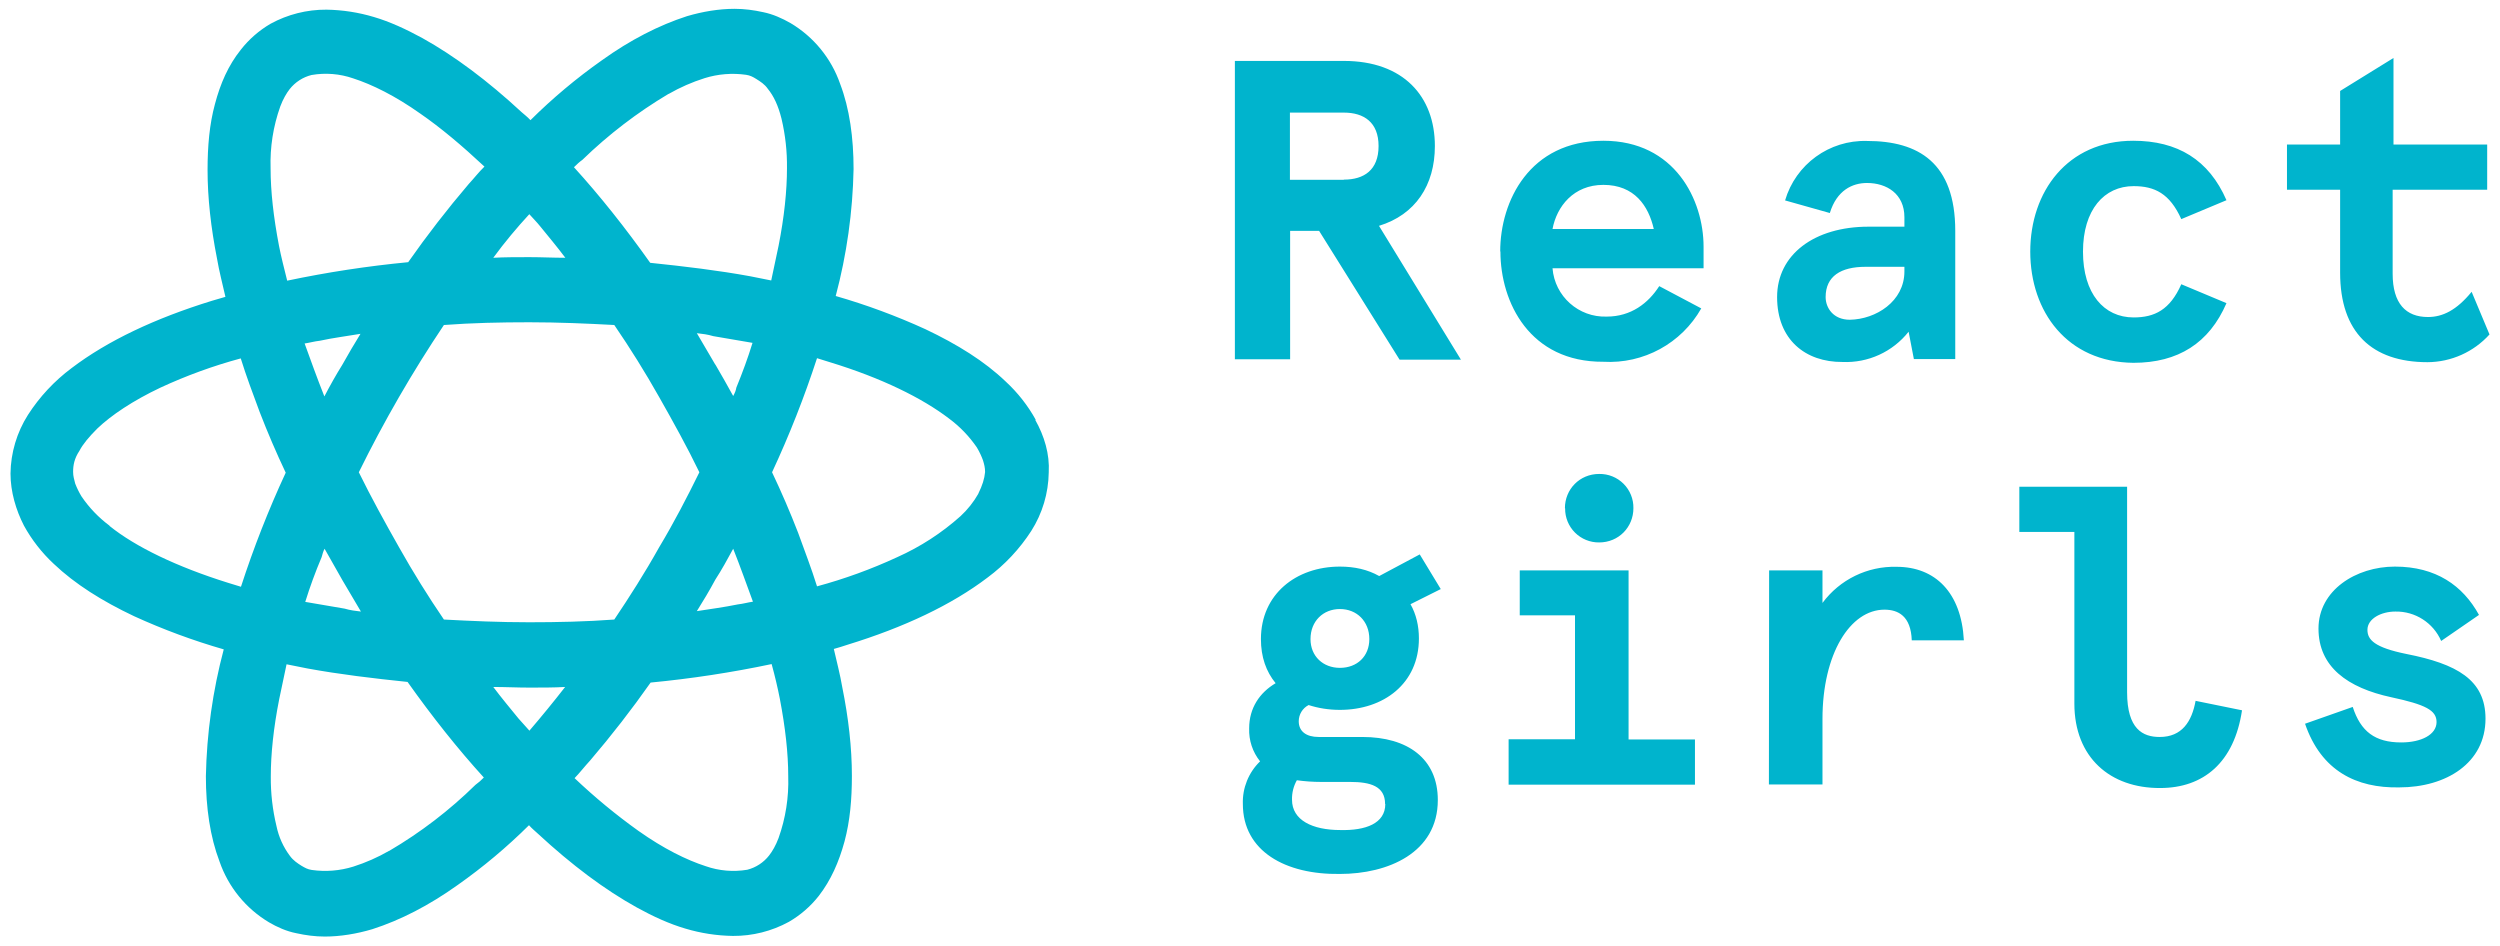
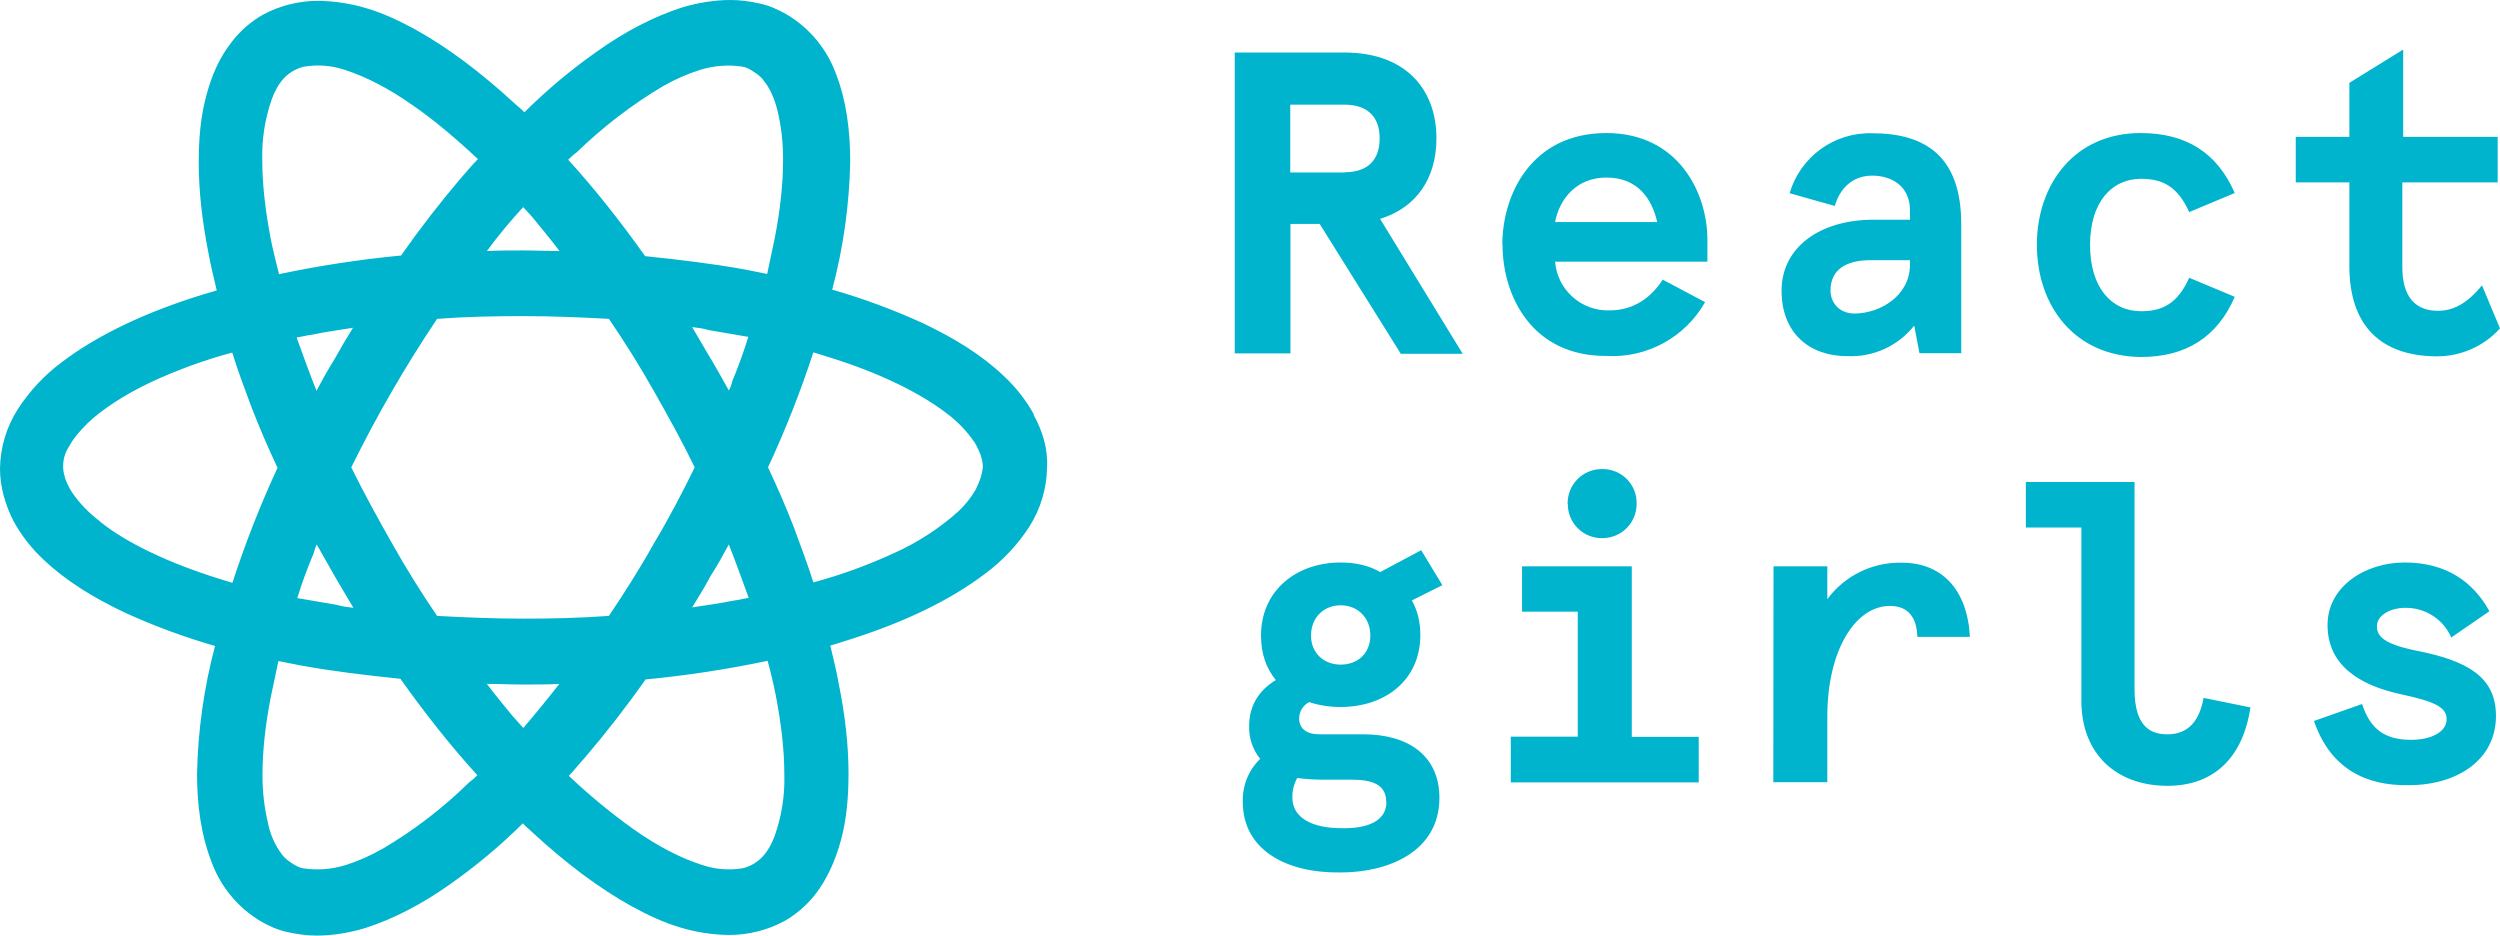
- <svg xmlns="http://www.w3.org/2000/svg" id="Layer_1" x="0" y="0" version="1.1" viewBox="0 0 1190 450" xml:space="preserve">
-   <path id="path873" fill="#00b4cd" fill-opacity="1" stroke-width="1" d="M493 199.8a72.6 72.6 0 00-14.3-18.2c-10-9.6-23-17.7-38.2-24.9a307.4 307.4 0 00-42.7-15.8 254.4 254.4 0 008.5-60.4c0-14.9-1.9-28.8-6.4-40.6A54.4 54.4 0 00376.3 11c-4-2.3-8.5-4.3-13-5.2-4.5-1-9-1.6-13.6-1.6-7.5 0-15.2 1.3-22.7 3.5-13.3 4.3-27 11.3-40.5 21a264.4 264.4 0 00-34 28.5c-1.3-1.4-2.9-2.7-4.2-3.8-16.2-15-32-26.8-47.3-35.3-7.7-4.2-15.5-7.8-23-10a83 83 0 00-22.6-3.5 54.8 54.8 0 00-26.6 6.7 50 50 0 00-14.2 12.4c-5.9 7.4-9.7 16-12.3 25.9-2.6 9.6-3.5 20-3.5 31.3 0 13.3 1.6 27.5 4.5 42.2 1 5.9 2.6 12 4 18.2l-6.5 1.9c-26.9 8.3-49.6 19-66.7 32a85.2 85.2 0 00-20.8 22.3A53.4 53.4 0 005 225.4c0 8.7 2.6 17.4 6.4 24.8a72.6 72.6 0 0014.2 18.2c10.1 9.6 23 17.7 38.2 24.9a307.3 307.3 0 0042.7 15.8 254.4 254.4 0 00-8.5 60.4c0 14.9 2 28.8 6.5 40.6A54.4 54.4 0 00128 439c3.9 2.3 8.4 4.3 13 5.2 4.5 1 9 1.6 13.6 1.6 7.4 0 15.2-1.3 22.6-3.5 13.4-4.3 27-11.3 40.6-21a264.4 264.4 0 0034-28.5c1.2 1.4 2.8 2.7 4.2 4 16.2 15 32 26.8 47.2 35.2 7.8 4.3 15.5 7.8 23 10a83 83 0 0022.7 3.5 54.8 54.8 0 0026.6-6.7 50 50 0 0014.2-12.3c5.8-7.5 9.6-16.1 12.3-26 2.6-9.7 3.5-20 3.5-31.2 0-13.3-1.6-27.5-4.6-42.3-1-5.9-2.6-12-4-18.1 2.3-.6 4.6-1.4 6.5-2 27-8.3 49.6-19 66.7-32a85.2 85.2 0 0020.8-22.2 53.4 53.4 0 008.3-27.8c.5-8.8-2.1-17.3-6.4-25zM318.3 44.7a87 87 0 0117.1-7.5 45.1 45.1 0 0119.7-1.6c2 .3 3.3 1 4.9 2 1.9 1.2 4 2.5 5.5 4.7 2.7 3.3 4.9 7.8 6.5 14.2a97 97 0 012.6 23.6c0 10.7-1.3 23.2-4 36.9l-3.5 16.5-10-2c-15.3-2.8-31.2-4.7-47.6-6.4-11.7-16.5-24-32-36.3-45.5 1.3-1.3 2.7-2.6 4-3.5a221.8 221.8 0 0141-31.4zM349 188.5c-2.6-4.8-5.6-10-8.5-15l-13.6 7.8 13.6-7.7-8.8-15c2.7.3 5.2.6 7.8 1.4l18.7 3.2c-2.2 7.2-4.8 14.2-7.7 21.3-.2 1.4-.8 2.7-1.5 4zm0 72.7c3.5 8.8 6.4 17.1 9.4 25.2-2.2.3-4.6 1-7.2 1.3-6.4 1.3-13 2.2-19.5 3.2 3-4.8 5.9-9.6 8.8-15 3-4.6 5.9-9.9 8.5-14.7zm-35.3-.6c-6.7 12-14.1 23.6-21.3 34.3-13.3 1-27 1.3-40.5 1.3-14 0-27.5-.6-40.6-1.3a467 467 0 01-21.3-34.3c-6.8-12-13.3-23.8-19.2-35.8a609.9 609.9 0 0140.5-70.1c13.3-1 27-1.3 40.6-1.3 13.9 0 27.5.6 40.5 1.3a467 467 0 0121.3 34.2c6.8 12 13.4 23.9 19.2 35.9-5.8 11.8-12 23.8-19.2 35.8zM252 347.8l-5.2-5.8c-4-4.9-8-9.7-12-15 5.9 0 11.3.3 17.2.3 5.8 0 11.7 0 17-.3a567.4 567.4 0 01-17 20.8zm-97.5-86.6l8.5 15 8.8 14.9c-2.6-.3-5.1-.6-7.8-1.4l-18.7-3.2c2.2-7.1 4.8-14.2 7.8-21.3.4-1.4.7-2.7 1.4-4zm8.4-87.5c-3 4.8-5.9 10-8.5 15-3.5-8.8-6.5-17.2-9.4-25.2 2.2-.3 4.5-1 7.2-1.3 6.4-1.4 13-2.2 19.4-3.3-2.9 4.7-5.8 9.6-8.7 14.8zm89-71.8c1.7 1.9 3.6 3.8 5.2 5.8 4 4.9 8 9.7 12 15-5.9 0-11.3-.3-17.1-.3-5.9 0-11.7 0-17.2.3 5.5-7.5 11.3-14.4 17.2-20.8zM132.8 117c-2.6-13.6-4-25.9-4-36.9a80 80 0 014.6-29.4c1.3-3.5 3-6.4 4.5-8.3a19.2 19.2 0 0110.4-6.7 39.8 39.8 0 0119.8 1.6c9 2.9 20 8.3 32 16.8 9.7 6.7 19.8 15.2 30.5 25.2-2.7 2.6-4.9 5.5-7.5 8.3a496 496 0 00-28.8 37.2 519.7 519.7 0 00-57.6 8.8c-1.5-6-2.9-11.5-3.9-16.6zM52.1 250.2a57.6 57.6 0 01-13.3-13.9 38.3 38.3 0 01-3-6.1c-.5-2-1-3.5-1-5.6 0-3.2.6-6.4 3-10 1.6-3.1 4.5-6.6 8.5-10.6 6.7-6.4 17-13.3 30.1-19.5a239 239 0 0138.2-13.9c2.6 8.4 5.8 16.9 9 25.5A425 425 0 00136 225a483.2 483.2 0 00-21.3 54.3l-6.2-1.9c-24.3-7.6-44-17.1-56.3-27zM185.2 405a87 87 0 01-17 7.5 45.1 45.1 0 01-19.8 1.6c-2-.3-3.2-1-4.9-2-1.9-1.2-3.9-2.5-5.5-4.7a35.7 35.7 0 01-6.4-14.2 97 97 0 01-2.7-23.6c0-10.7 1.3-23.2 4-36.8l3.5-16.6 10 2c15.3 2.8 31.2 4.7 47.6 6.4 11.7 16.5 24 32 36.3 45.5a28.4 28.4 0 01-4 3.5 211.1 211.1 0 01-41 31.4zm186-72.4c2.6 13.6 4 25.9 4 36.9a80 80 0 01-4.6 29.4c-1.3 3.5-3 6.4-4.5 8.3a19.2 19.2 0 01-10.4 6.8 39.8 39.8 0 01-19.8-1.7c-9-2.9-20-8.3-32-16.8a283.9 283.9 0 01-30.4-25.1c2.6-2.7 4.8-5.6 7.4-8.4a496 496 0 0028.8-37.1 519.6 519.6 0 0057.6-8.8c1.6 5.8 2.9 11.4 3.9 16.5zm94.5-97.6a44.7 44.7 0 01-8.5 10.7 116.6 116.6 0 01-30.1 19.5 239 239 0 01-38.2 13.9c-2.6-8.4-5.9-16.9-9-25.5a425 425 0 00-12.4-28.8 483.2 483.2 0 0021.4-54.3l6.1 1.9c24.6 7.5 44 17.1 56.7 26.8A57.6 57.6 0 01465 213c1.3 2.2 2.2 4.2 2.9 6.1.6 2 1 3.5 1 5.6-.3 3.2-1.3 6.4-3.2 10.2zm631.5 109.5l22.7-8c3.8 11.7 10.6 16.9 23.1 16.9 9.5 0 16.8-3.7 16.8-9.7 0-5.6-5.2-8.3-21.5-11.8-20.9-4.5-34.7-14.5-34.7-32.7 0-18.2 17.8-29.5 36.4-29.5 19.5 0 32.3 9 40 23l-18 12.4a23.3 23.3 0 00-21.8-14c-6.8 0-13.3 3.4-13.3 8.7 0 4.7 3.3 8.4 18.6 11.5 23.8 4.7 37.6 12.2 37.6 30.8 0 21-18.6 32.7-41.1 32.7-20.3.4-37.1-7.8-44.8-30.3zm-109.8-9.6v-81.7h-26.2v-21.5h51.3v97.8c0 17.6 7.5 21.3 15.5 21.3 10.6 0 15.3-7.3 17.1-17.2l22.1 4.5c-3.7 24.8-18.3 37-39 37-23.7.1-40.8-14.5-40.8-40.2zm-145.3-63.4h25.4V287a42.5 42.5 0 0135.3-17.2c18.3 0 30.8 12.2 32 35H910c-.4-11.6-6.5-14.6-13-14.6-16.3 0-29.5 21-29.5 52v31.2H842zm-124 80.4h31.6v-59h-26.3v-21.4h51.8V352h31.6v21.5h-88.7zm26.8-110c0-9 7-16.3 16.3-16.3a16 16 0 0116.3 16.3c0 9-7 16.3-16.3 16.3A16 16 0 01745 242zM591.6 382.7a27 27 0 018.2-20.3 23.7 23.7 0 01-5.2-15.7c0-9.7 5-17 12.6-21.5-4.5-5.5-7-12.4-7-21 0-21.3 16.7-34.5 37.6-34.5 7 0 13.2 1.4 18.7 4.5l19.3-10.3 10 16.5-14.4 7.2c2.7 4.8 4 10.3 4 16.3 0 21.5-16.8 34-37.6 34-5.3 0-10.3-.8-14.9-2.3a8.7 8.7 0 00-4.7 7.7c0 4.8 3.5 7.5 9.5 7.5h20.8c21.5 0 35.9 10.3 35.9 30 0 25.2-23.8 35.2-46.6 35.2-25.9.4-46.2-10.8-46.2-33.3zm67.7 0c0-8.5-7-10.5-16.6-10.5H629c-4.3 0-8-.3-11.7-.8a17.9 17.9 0 00-2.3 9.3c0 9.7 9.7 14.4 23 14.4 12 .3 21.4-3.1 21.4-12.4zm-7.5-78.5c0-8.5-6-14.3-14-14.3s-14 5.8-14 14.3c0 8.2 6 13.7 14 13.7 8.2 0 14-5.5 14-13.7zm462.1-174.4V90.3h-25.3V68.8h25.3V43.3l25.4-15.7v41.2h44.6v21.5h-45v40c0 14.2 6.3 20.6 16.8 20.6 7 0 13.6-3.2 20.8-12l8.5 20.3a40 40 0 01-29.5 13.2c-26.5 0-41.6-14.2-41.6-42.6zm-147.5-10c0-28.6 17.7-52.8 49-52.8 21.1 0 36 9 44.4 28.3l-21.5 9c-5.5-12.2-12.7-15.7-22.7-15.7-14 0-24.1 11.2-24.1 31.2s10 31.3 24.1 31.3c10 0 17.3-3.6 22.7-15.8l21.5 9c-8.2 19-23 28.4-44.3 28.4-31.4-.3-49.1-24.2-49.1-53zm-120.5 21.6c0-20.2 17.7-33.5 43.5-33.5h17.1v-4.5c0-11.2-8.5-16.3-17.8-16.3-7 0-14.4 3.5-17.7 14.3l-21.3-6a39.4 39.4 0 0139-28.3c24.4 0 42 10.3 42 42.8v61H911l-2.5-13a38 38 0 01-31.5 14.4c-17.6.1-31.1-10.6-31.1-30.9zm60.6-12.2V127H888c-11.8 0-19 4.5-19 14.4 0 5.2 3.7 10.8 11.5 10.8 12.4-.2 26-8.7 26-23zm-192.4-9.5c0-24 14-52.7 49.1-52.7 34.1 0 47.7 28.3 47.7 50.4v10.3H739a25 25 0 0025.8 23c11.6 0 19.8-6.4 25-14.5l20 10.6a50.2 50.2 0 01-46.6 25.4c-35 .2-49-28.2-49-52.5zm73.1-10.7c-2.5-11-9.2-21-24-21C749 88 741 98.3 739 109zM587.8 29h51.9C668 29 683 45.9 683 69.5c0 18.7-9.3 32.7-26.6 38l39 63.7h-29.2l-38.3-61.3h-13.8V171h-26.3zm51.9 56.5c9.5 0 16.5-4.5 16.5-16 0-11.3-7-15.9-16.5-15.9H614v32h25.6z" />
+ <svg xmlns="http://www.w3.org/2000/svg" id="Layer_1" x="0" y="0" version="1.1" viewBox="0 0 1180 441.6" xml:space="preserve" width="1180" height="441.6">
+   <defs id="defs6" />
+   <path id="path873" fill="#00b4cd" fill-opacity="1" stroke-width="1" d="m 488,195.6 a 72.6,72.6 0 0 0 -14.3,-18.2 c -10,-9.6 -23,-17.7 -38.2,-24.9 a 307.4,307.4 0 0 0 -42.7,-15.8 254.4,254.4 0 0 0 8.5,-60.4 c 0,-14.9 -1.9,-28.8 -6.4,-40.6 A 54.4,54.4 0 0 0 371.3,6.8 c -4,-2.3 -8.5,-4.3 -13,-5.2 -4.5,-1 -9,-1.6 -13.6,-1.6 -7.5,0 -15.2,1.3 -22.7,3.5 -13.3,4.3 -27,11.3 -40.5,21 a 264.4,264.4 0 0 0 -34,28.5 c -1.3,-1.4 -2.9,-2.7 -4.2,-3.8 C 227.1,34.2 211.3,22.4 196,13.9 188.3,9.7 180.5,6.1 173,3.9 A 83,83 0 0 0 150.4,0.4 54.8,54.8 0 0 0 123.8,7.1 50,50 0 0 0 109.6,19.5 c -5.9,7.4 -9.7,16 -12.3,25.9 -2.6,9.6 -3.5,20 -3.5,31.3 0,13.3 1.6,27.5 4.5,42.2 1,5.9 2.6,12 4,18.2 l -6.5,1.9 c -26.9,8.3 -49.6,19 -66.7,32 A 85.2,85.2 0 0 0 8.3,193.3 53.4,53.4 0 0 0 0,221.2 c 0,8.7 2.6,17.4 6.4,24.8 a 72.6,72.6 0 0 0 14.2,18.2 c 10.1,9.6 23,17.7 38.2,24.9 a 307.3,307.3 0 0 0 42.7,15.8 254.4,254.4 0 0 0 -8.5,60.4 c 0,14.9 2,28.8 6.5,40.6 a 54.4,54.4 0 0 0 23.5,28.9 c 3.9,2.3 8.4,4.3 13,5.2 4.5,1 9,1.6 13.6,1.6 7.4,0 15.2,-1.3 22.6,-3.5 13.4,-4.3 27,-11.3 40.6,-21 a 264.4,264.4 0 0 0 34,-28.5 c 1.2,1.4 2.8,2.7 4.2,4 16.2,15 32,26.8 47.2,35.2 7.8,4.3 15.5,7.8 23,10 a 83,83 0 0 0 22.7,3.5 54.8,54.8 0 0 0 26.6,-6.7 50,50 0 0 0 14.2,-12.3 c 5.8,-7.5 9.6,-16.1 12.3,-26 2.6,-9.7 3.5,-20 3.5,-31.2 0,-13.3 -1.6,-27.5 -4.6,-42.3 -1,-5.9 -2.6,-12 -4,-18.1 2.3,-0.6 4.6,-1.4 6.5,-2 27,-8.3 49.6,-19 66.7,-32 a 85.2,85.2 0 0 0 20.8,-22.2 53.4,53.4 0 0 0 8.3,-27.8 c 0.5,-8.8 -2.1,-17.3 -6.4,-25 z M 313.3,40.5 a 87,87 0 0 1 17.1,-7.5 45.1,45.1 0 0 1 19.7,-1.6 c 2,0.3 3.3,1 4.9,2 1.9,1.2 4,2.5 5.5,4.7 2.7,3.3 4.9,7.8 6.5,14.2 a 97,97 0 0 1 2.6,23.6 c 0,10.7 -1.3,23.2 -4,36.9 l -3.5,16.5 -10,-2 c -15.3,-2.8 -31.2,-4.7 -47.6,-6.4 -11.7,-16.5 -24,-32 -36.3,-45.5 1.3,-1.3 2.7,-2.6 4,-3.5 a 221.8,221.8 0 0 1 41,-31.4 z M 344,184.3 c -2.6,-4.8 -5.6,-10 -8.5,-15 l -13.6,7.8 13.6,-7.7 -8.8,-15 c 2.7,0.3 5.2,0.6 7.8,1.4 l 18.7,3.2 c -2.2,7.2 -4.8,14.2 -7.7,21.3 -0.2,1.4 -0.8,2.7 -1.5,4 z m 0,72.7 c 3.5,8.8 6.4,17.1 9.4,25.2 -2.2,0.3 -4.6,1 -7.2,1.3 -6.4,1.3 -13,2.2 -19.5,3.2 3,-4.8 5.9,-9.6 8.8,-15 3,-4.6 5.9,-9.9 8.5,-14.7 z m -35.3,-0.6 c -6.7,12 -14.1,23.6 -21.3,34.3 -13.3,1 -27,1.3 -40.5,1.3 -14,0 -27.5,-0.6 -40.6,-1.3 A 467,467 0 0 1 185,256.4 c -6.8,-12 -13.3,-23.8 -19.2,-35.8 a 609.9,609.9 0 0 1 40.5,-70.1 c 13.3,-1 27,-1.3 40.6,-1.3 13.9,0 27.5,0.6 40.5,1.3 a 467,467 0 0 1 21.3,34.2 c 6.8,12 13.4,23.9 19.2,35.9 -5.8,11.8 -12,23.8 -19.2,35.8 z m -61.7,87.2 -5.2,-5.8 c -4,-4.9 -8,-9.7 -12,-15 5.9,0 11.3,0.3 17.2,0.3 5.8,0 11.7,0 17,-0.3 a 567.4,567.4 0 0 1 -17,20.8 z m -97.5,-86.6 8.5,15 8.8,14.9 c -2.6,-0.3 -5.1,-0.6 -7.8,-1.4 l -18.7,-3.2 c 2.2,-7.1 4.8,-14.2 7.8,-21.3 0.4,-1.4 0.7,-2.7 1.4,-4 z m 8.4,-87.5 c -3,4.8 -5.9,10 -8.5,15 -3.5,-8.8 -6.5,-17.2 -9.4,-25.2 2.2,-0.3 4.5,-1 7.2,-1.3 6.4,-1.4 13,-2.2 19.4,-3.3 -2.9,4.7 -5.8,9.6 -8.7,14.8 z m 89,-71.8 c 1.7,1.9 3.6,3.8 5.2,5.8 4,4.9 8,9.7 12,15 -5.9,0 -11.3,-0.3 -17.1,-0.3 -5.9,0 -11.7,0 -17.2,0.3 5.5,-7.5 11.3,-14.4 17.2,-20.8 z m -119.1,15.1 c -2.6,-13.6 -4,-25.9 -4,-36.9 a 80,80 0 0 1 4.6,-29.4 c 1.3,-3.5 3,-6.4 4.5,-8.3 a 19.2,19.2 0 0 1 10.4,-6.7 39.8,39.8 0 0 1 19.8,1.6 c 9,2.9 20,8.3 32,16.8 9.7,6.7 19.8,15.2 30.5,25.2 -2.7,2.6 -4.9,5.5 -7.5,8.3 a 496,496 0 0 0 -28.8,37.2 519.7,519.7 0 0 0 -57.6,8.8 c -1.5,-6 -2.9,-11.5 -3.9,-16.6 z M 47.1,246 a 57.6,57.6 0 0 1 -13.3,-13.9 38.3,38.3 0 0 1 -3,-6.1 c -0.5,-2 -1,-3.5 -1,-5.6 0,-3.2 0.6,-6.4 3,-10 1.6,-3.1 4.5,-6.6 8.5,-10.6 6.7,-6.4 17,-13.3 30.1,-19.5 a 239,239 0 0 1 38.2,-13.9 c 2.6,8.4 5.8,16.9 9,25.5 a 425,425 0 0 0 12.4,28.9 483.2,483.2 0 0 0 -21.3,54.3 l -6.2,-1.9 c -24.3,-7.6 -44,-17.1 -56.3,-27 z m 133.1,154.8 a 87,87 0 0 1 -17,7.5 45.1,45.1 0 0 1 -19.8,1.6 c -2,-0.3 -3.2,-1 -4.9,-2 -1.9,-1.2 -3.9,-2.5 -5.5,-4.7 a 35.7,35.7 0 0 1 -6.4,-14.2 97,97 0 0 1 -2.7,-23.6 c 0,-10.7 1.3,-23.2 4,-36.8 l 3.5,-16.6 10,2 c 15.3,2.8 31.2,4.7 47.6,6.4 11.7,16.5 24,32 36.3,45.5 a 28.4,28.4 0 0 1 -4,3.5 211.1,211.1 0 0 1 -41,31.4 z m 186,-72.4 c 2.6,13.6 4,25.9 4,36.9 a 80,80 0 0 1 -4.6,29.4 c -1.3,3.5 -3,6.4 -4.5,8.3 a 19.2,19.2 0 0 1 -10.4,6.8 39.8,39.8 0 0 1 -19.8,-1.7 c -9,-2.9 -20,-8.3 -32,-16.8 a 283.9,283.9 0 0 1 -30.4,-25.1 c 2.6,-2.7 4.8,-5.6 7.4,-8.4 a 496,496 0 0 0 28.8,-37.1 519.6,519.6 0 0 0 57.6,-8.8 c 1.6,5.8 2.9,11.4 3.9,16.5 z m 94.5,-97.6 a 44.7,44.7 0 0 1 -8.5,10.7 116.6,116.6 0 0 1 -30.1,19.5 239,239 0 0 1 -38.2,13.9 c -2.6,-8.4 -5.9,-16.9 -9,-25.5 a 425,425 0 0 0 -12.4,-28.8 483.2,483.2 0 0 0 21.4,-54.3 l 6.1,1.9 c 24.6,7.5 44,17.1 56.7,26.8 a 57.6,57.6 0 0 1 13.3,13.8 c 1.3,2.2 2.2,4.2 2.9,6.1 0.6,2 1,3.5 1,5.6 -0.3,3.2 -1.3,6.4 -3.2,10.2 z m 631.5,109.5 22.7,-8 c 3.8,11.7 10.6,16.9 23.1,16.9 9.5,0 16.8,-3.7 16.8,-9.7 0,-5.6 -5.2,-8.3 -21.5,-11.8 -20.9,-4.5 -34.7,-14.5 -34.7,-32.7 0,-18.2 17.8,-29.5 36.4,-29.5 19.5,0 32.3,9 40,23 l -18,12.4 a 23.3,23.3 0 0 0 -21.8,-14 c -6.8,0 -13.3,3.4 -13.3,8.7 0,4.7 3.3,8.4 18.6,11.5 23.8,4.7 37.6,12.2 37.6,30.8 0,21 -18.6,32.7 -41.1,32.7 -20.3,0.4 -37.1,-7.8 -44.8,-30.3 z M 982.4,330.7 V 249 h -26.2 v -21.5 h 51.3 v 97.8 c 0,17.6 7.5,21.3 15.5,21.3 10.6,0 15.3,-7.3 17.1,-17.2 l 22.1,4.5 c -3.7,24.8 -18.3,37 -39,37 -23.7,0.1 -40.8,-14.5 -40.8,-40.2 z M 837.1,267.3 h 25.4 v 15.5 a 42.5,42.5 0 0 1 35.3,-17.2 c 18.3,0 30.8,12.2 32,35 H 905 C 904.6,289 898.5,286 892,286 c -16.3,0 -29.5,21 -29.5,52 v 31.2 H 837 Z m -124,80.4 h 31.6 v -59 h -26.3 v -21.4 h 51.8 v 80.5 h 31.6 v 21.5 h -88.7 z m 26.8,-110 c 0,-9 7,-16.3 16.3,-16.3 a 16,16 0 0 1 16.3,16.3 c 0,9 -7,16.3 -16.3,16.3 A 16,16 0 0 1 740,237.8 Z M 586.6,378.5 a 27,27 0 0 1 8.2,-20.3 23.7,23.7 0 0 1 -5.2,-15.7 c 0,-9.7 5,-17 12.6,-21.5 -4.5,-5.5 -7,-12.4 -7,-21 0,-21.3 16.7,-34.5 37.6,-34.5 7,0 13.2,1.4 18.7,4.5 l 19.3,-10.3 10,16.5 -14.4,7.2 c 2.7,4.8 4,10.3 4,16.3 0,21.5 -16.8,34 -37.6,34 -5.3,0 -10.3,-0.8 -14.9,-2.3 a 8.7,8.7 0 0 0 -4.7,7.7 c 0,4.8 3.5,7.5 9.5,7.5 h 20.8 c 21.5,0 35.9,10.3 35.9,30 0,25.2 -23.8,35.2 -46.6,35.2 -25.9,0.4 -46.2,-10.8 -46.2,-33.3 z m 67.7,0 c 0,-8.5 -7,-10.5 -16.6,-10.5 H 624 c -4.3,0 -8,-0.3 -11.7,-0.8 a 17.9,17.9 0 0 0 -2.3,9.3 c 0,9.7 9.7,14.4 23,14.4 12,0.3 21.4,-3.1 21.4,-12.4 z M 646.8,300 c 0,-8.5 -6,-14.3 -14,-14.3 -8,0 -14,5.8 -14,14.3 0,8.2 6,13.7 14,13.7 8.2,0 14,-5.5 14,-13.7 z M 1108.9,125.6 V 86.1 h -25.3 V 64.6 h 25.3 V 39.1 l 25.4,-15.7 v 41.2 h 44.6 v 21.5 h -45 v 40 c 0,14.2 6.3,20.6 16.8,20.6 7,0 13.6,-3.2 20.8,-12 l 8.5,20.3 a 40,40 0 0 1 -29.5,13.2 c -26.5,0 -41.6,-14.2 -41.6,-42.6 z m -147.5,-10 c 0,-28.6 17.7,-52.8 49,-52.8 21.1,0 36,9 44.4,28.3 l -21.5,9 c -5.5,-12.2 -12.7,-15.7 -22.7,-15.7 -14,0 -24.1,11.2 -24.1,31.2 0,20 10,31.3 24.1,31.3 10,0 17.3,-3.6 22.7,-15.8 l 21.5,9 c -8.2,19 -23,28.4 -44.3,28.4 -31.4,-0.3 -49.1,-24.2 -49.1,-53 z m -120.5,21.6 c 0,-20.2 17.7,-33.5 43.5,-33.5 h 17.1 v -4.5 c 0,-11.2 -8.5,-16.3 -17.8,-16.3 -7,0 -14.4,3.5 -17.7,14.3 l -21.3,-6 a 39.4,39.4 0 0 1 39,-28.3 c 24.4,0 42,10.3 42,42.8 v 61 H 906 l -2.5,-13 A 38,38 0 0 1 872,168.1 c -17.6,0.1 -31.1,-10.6 -31.1,-30.9 z M 901.5,125 v -2.2 H 883 c -11.8,0 -19,4.5 -19,14.4 0,5.2 3.7,10.8 11.5,10.8 12.4,-0.2 26,-8.7 26,-23 z m -192.4,-9.5 c 0,-24 14,-52.7 49.1,-52.7 34.1,0 47.7,28.3 47.7,50.4 v 10.3 H 734 a 25,25 0 0 0 25.8,23 c 11.6,0 19.8,-6.4 25,-14.5 l 20,10.6 A 50.2,50.2 0 0 1 758.2,168 c -35,0.2 -49,-28.2 -49,-52.5 z m 73.1,-10.7 c -2.5,-11 -9.2,-21 -24,-21 -14.2,0 -22.2,10.3 -24.2,21 z m -199.4,-80 h 51.9 c 28.3,0 43.3,16.9 43.3,40.5 0,18.7 -9.3,32.7 -26.6,38 l 39,63.7 h -29.2 l -38.3,-61.3 h -13.8 v 61.1 h -26.3 z m 51.9,56.5 c 9.5,0 16.5,-4.5 16.5,-16 0,-11.3 -7,-15.9 -16.5,-15.9 H 609 v 32 h 25.6 z" />
</svg>
